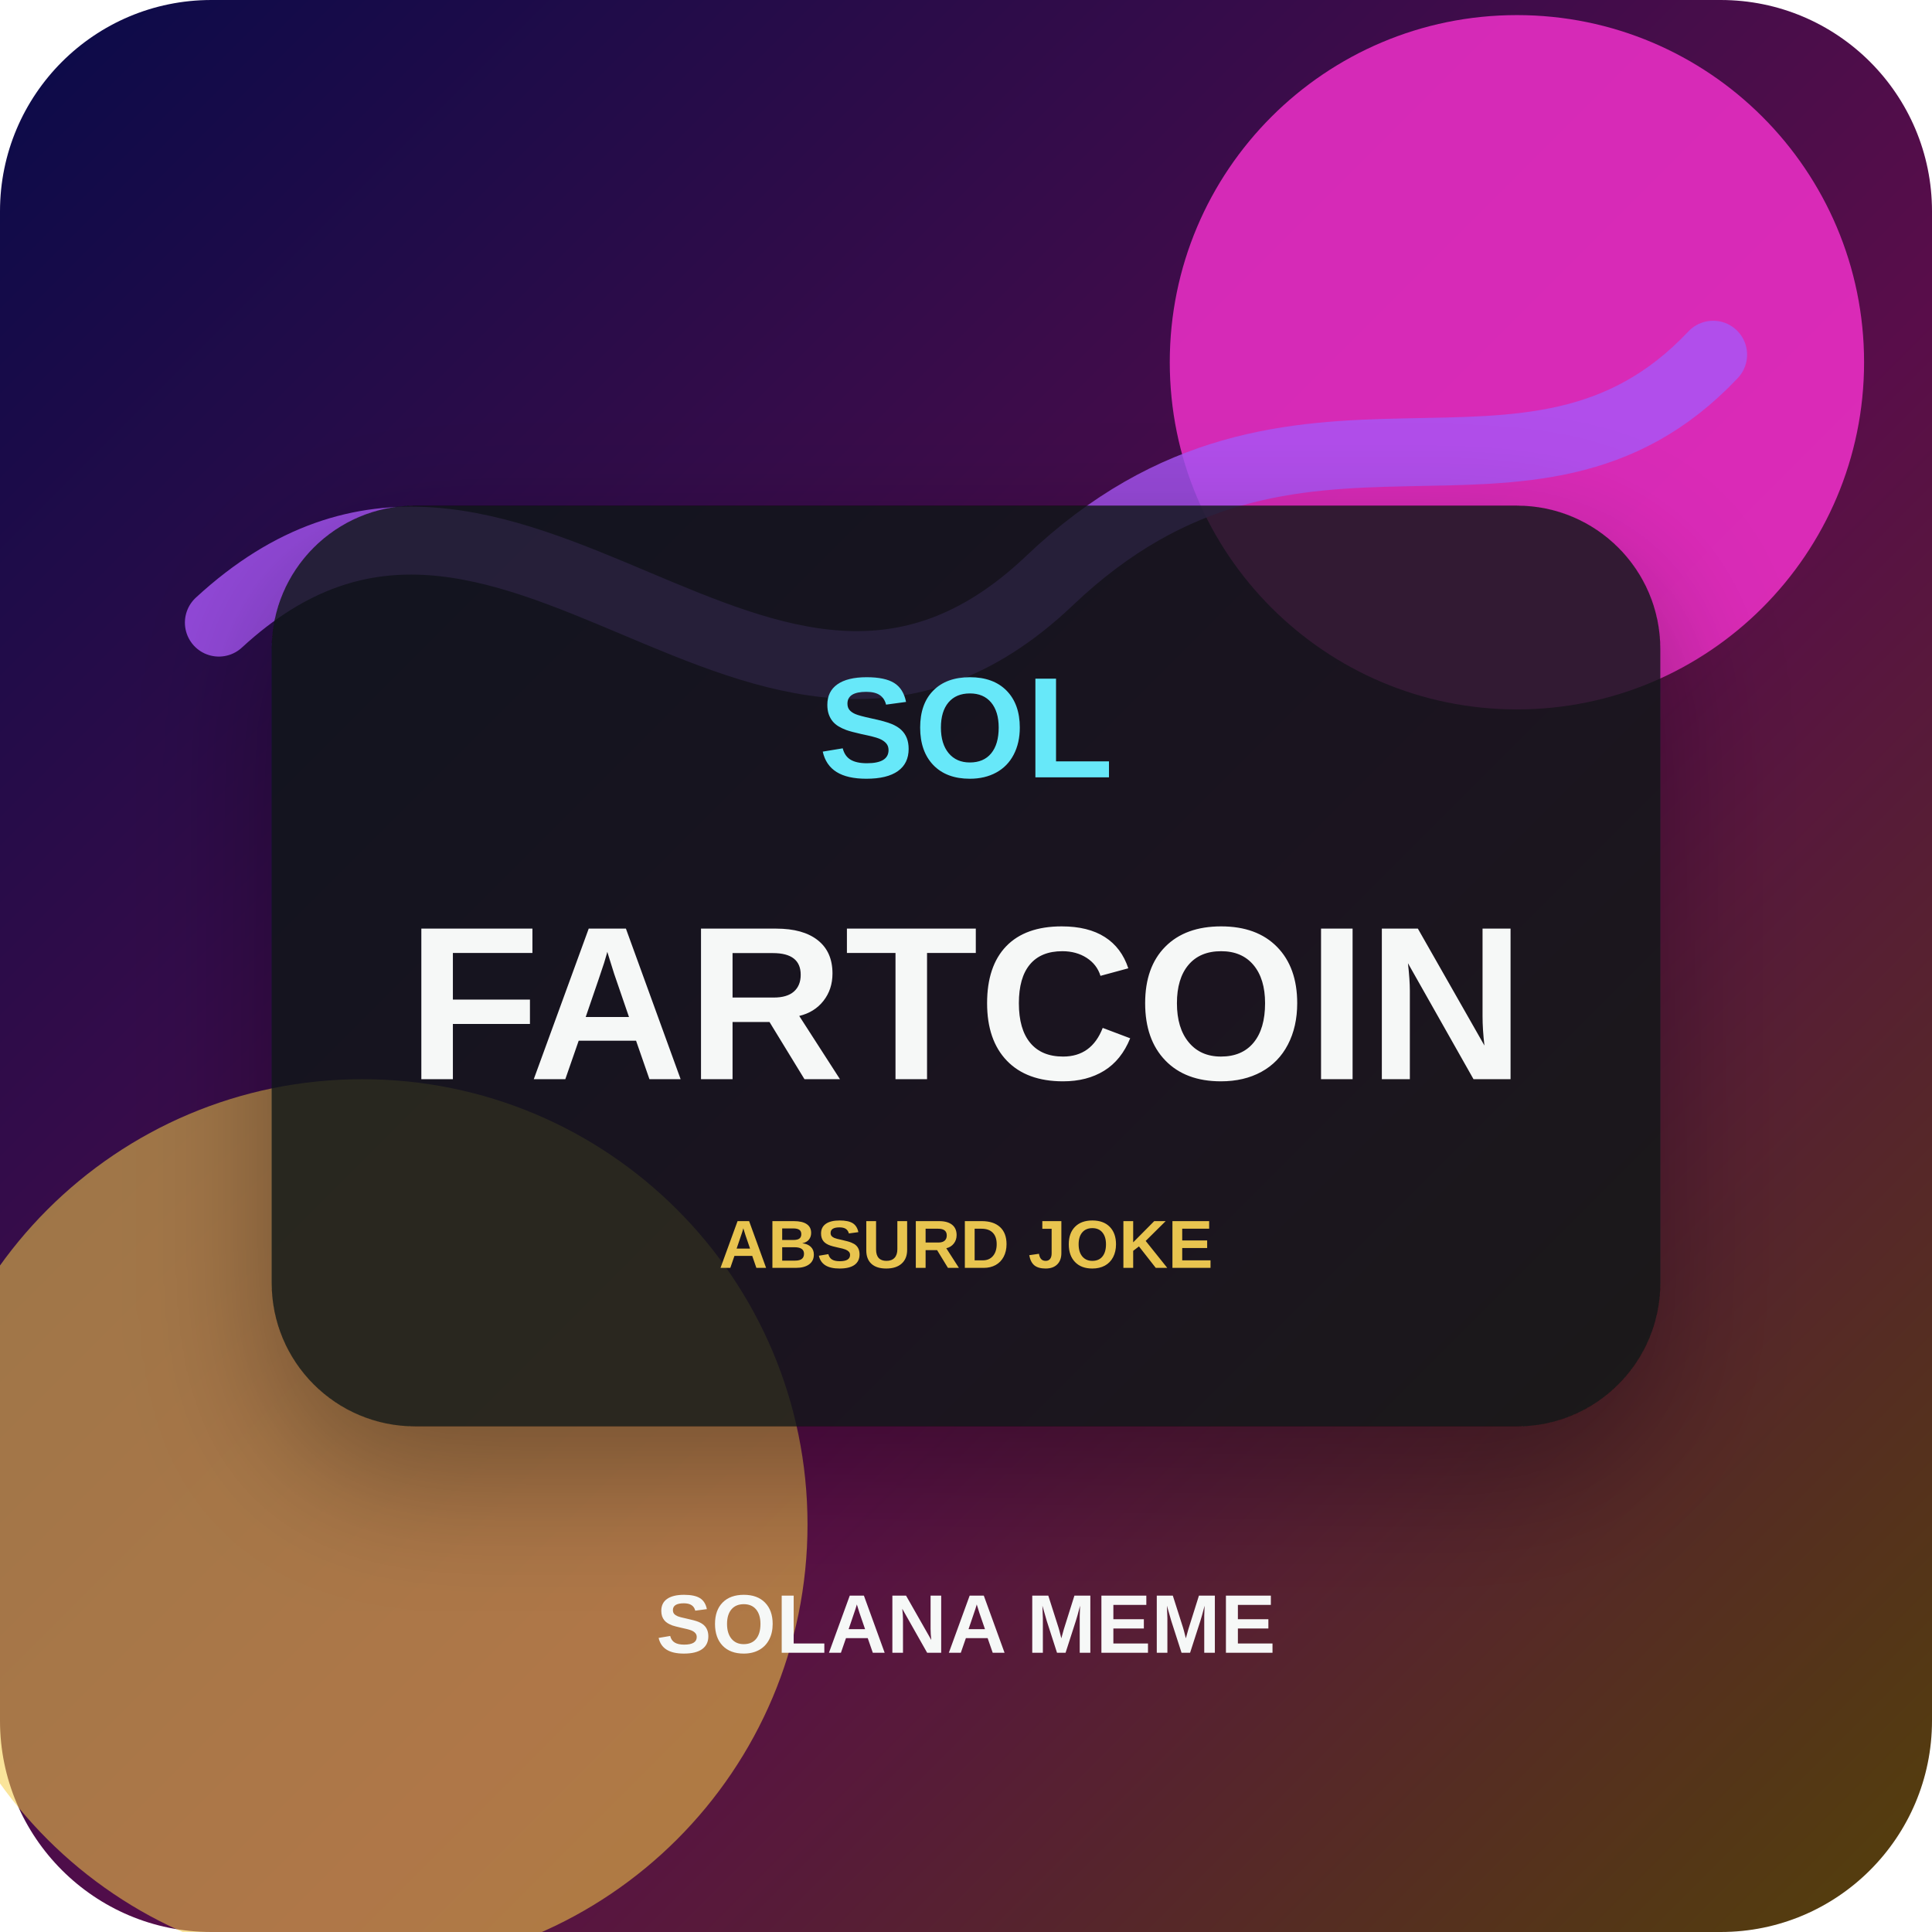
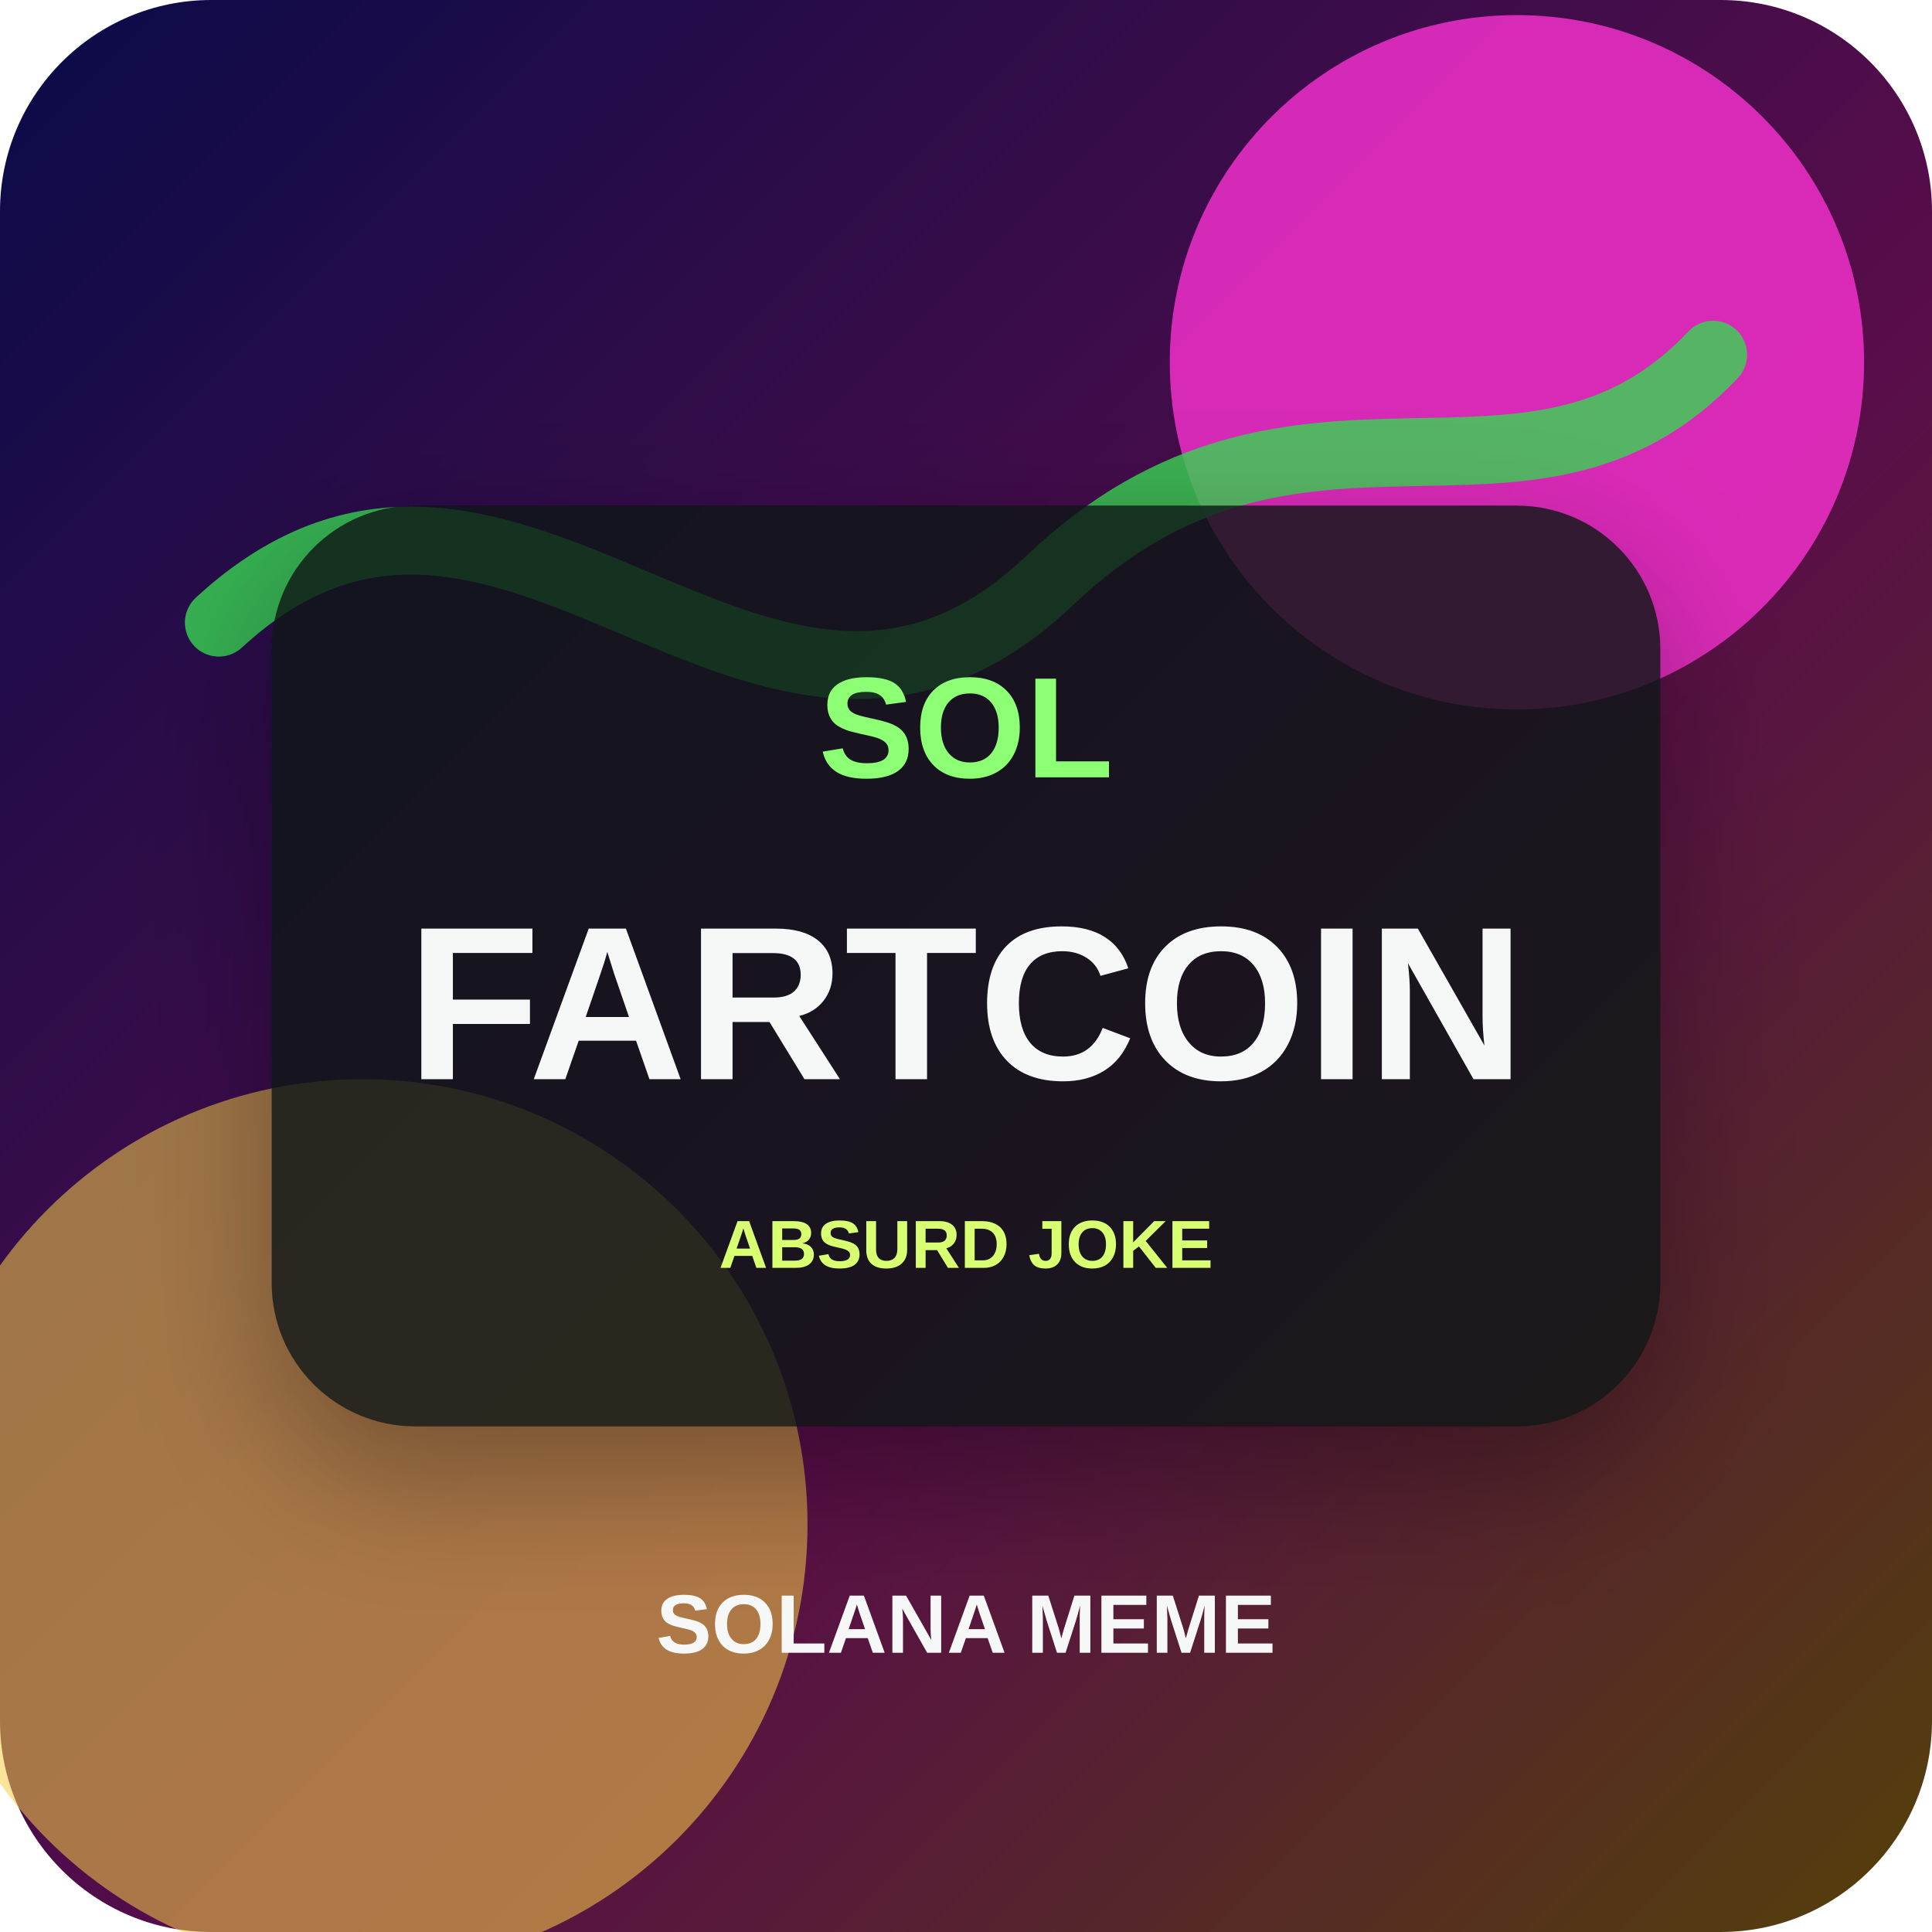
<svg xmlns="http://www.w3.org/2000/svg" viewBox="0 0 512 512" role="img" aria-label="Fartcoin token art">
  <defs>
    <linearGradient id="bg" x1="0" y1="0" x2="1" y2="1">
      <stop offset="0" stop-color="hsl(238 78% 16%)" />
      <stop offset="0.58" stop-color="hsl(312 74% 20%)" />
      <stop offset="1" stop-color="hsl(46 80% 18%)" />
    </linearGradient>
    <filter id="shadow" x="-20%" y="-20%" width="140%" height="140%">
      <feDropShadow dx="0" dy="14" stdDeviation="18" flood-color="#000" flood-opacity=".38" />
    </filter>
  </defs>
  <rect width="512" height="512" rx="56" fill="url(#bg)" />
  <circle cx="402" cy="96" r="92" fill="hsl(312 92% 58%)" opacity=".82" />
  <circle cx="96" cy="404" r="118" fill="hsl(46 90% 62%)" opacity=".55" />
-   <path d="M58 165 C135 94 202 226 278 154 C344 91 405 146 454 94" fill="none" stroke="#a855f7" stroke-width="18" stroke-linecap="round" opacity=".82" />
+   <path d="M58 165 C135 94 202 226 278 154 C344 91 405 146 454 94" fill="none" stroke="#39d353" stroke-width="18" stroke-linecap="round" opacity=".82" />
  <rect x="72" y="134" width="368" height="244" rx="38" fill="#0f1412" opacity=".82" filter="url(#shadow)" />
-   <text x="256" y="206" text-anchor="middle" font-family="Arial, Helvetica, sans-serif" font-size="38" font-weight="900" fill="#67e8f9">SOL</text>
+   <text x="256" y="206" text-anchor="middle" font-family="Arial, Helvetica, sans-serif" font-size="38" font-weight="900" fill="#8dff75">SOL</text>
  <text x="256" y="286" text-anchor="middle" font-family="Arial, Helvetica, sans-serif" font-size="58" font-weight="900" fill="#f6f8f7">FARTCOIN</text>
-   <text x="256" y="336" text-anchor="middle" font-family="Arial, Helvetica, sans-serif" font-size="18" font-weight="800" fill="#e8c44f">ABSURD JOKE</text>
+   <text x="256" y="336" text-anchor="middle" font-family="Arial, Helvetica, sans-serif" font-size="18" font-weight="800" fill="#d8ff72">ABSURD JOKE</text>
  <text x="256" y="438" text-anchor="middle" font-family="Arial, Helvetica, sans-serif" font-size="22" font-weight="900" fill="#f6f8f7">SOLANA MEME</text>
</svg>
